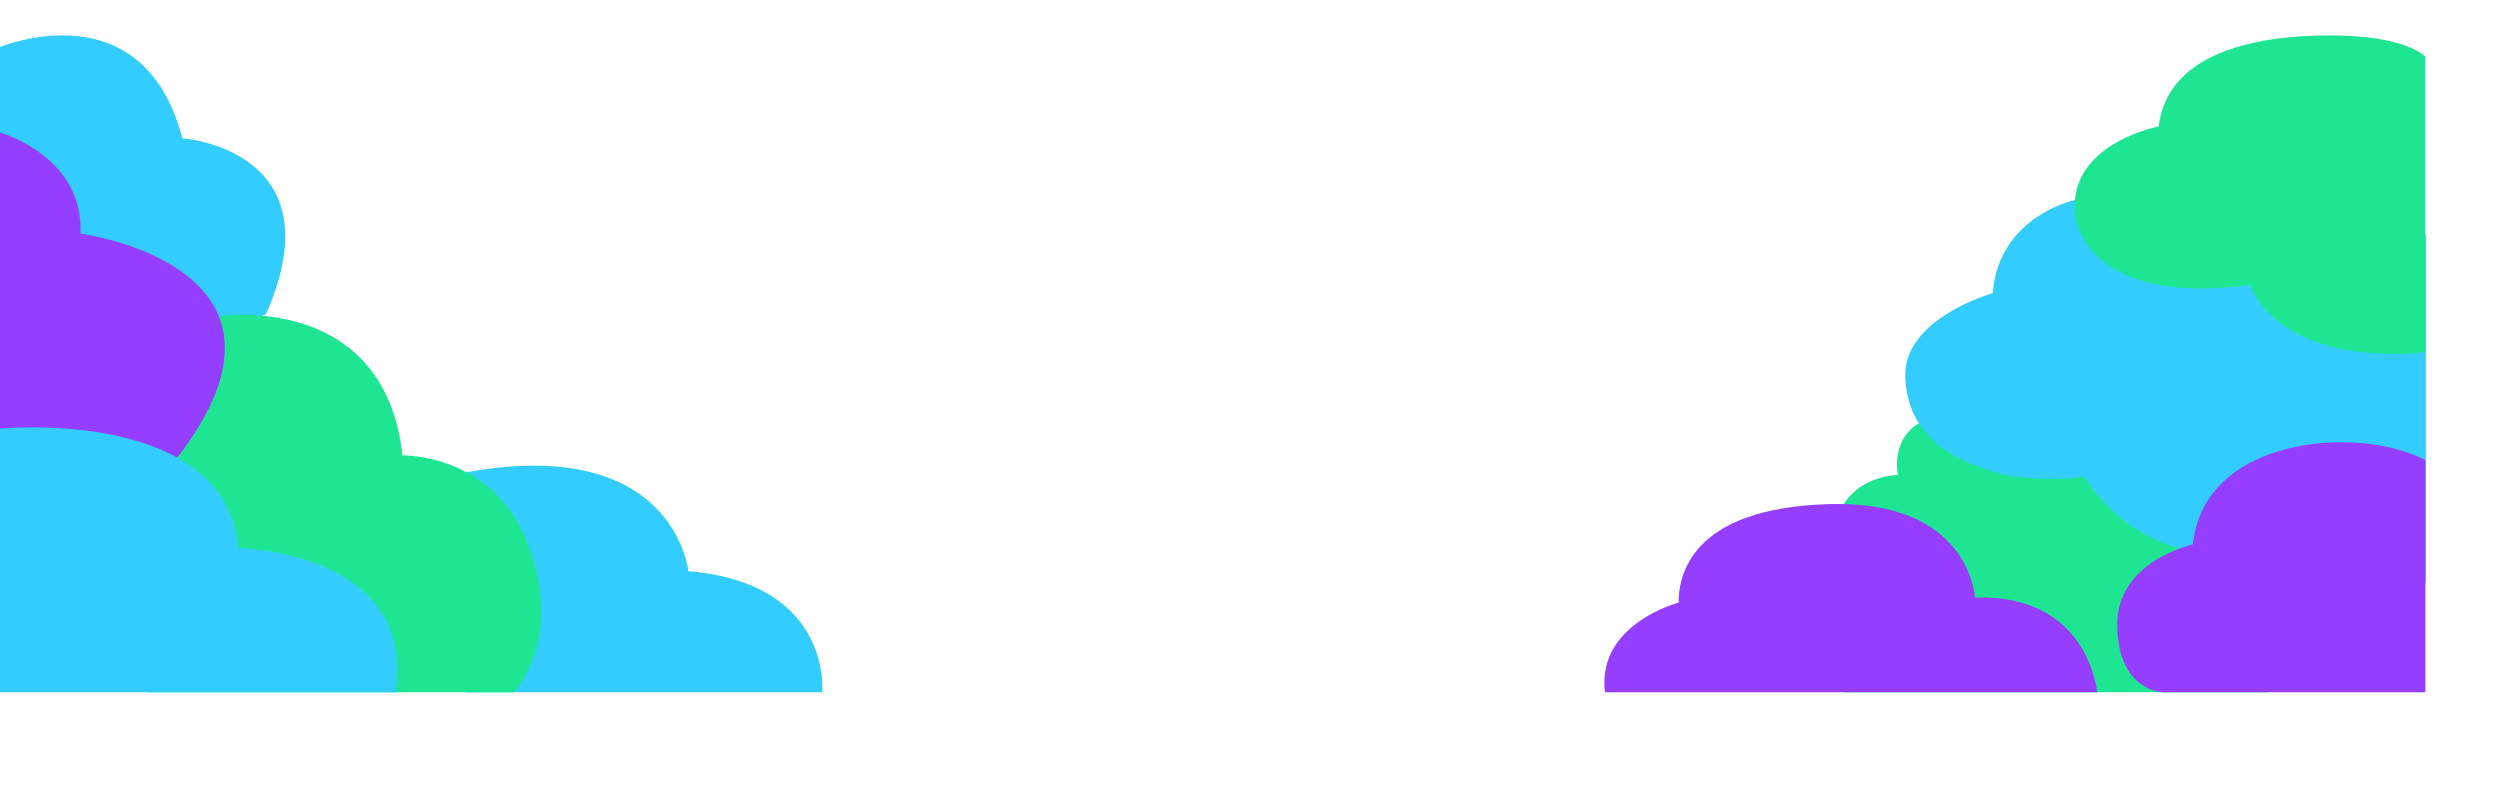
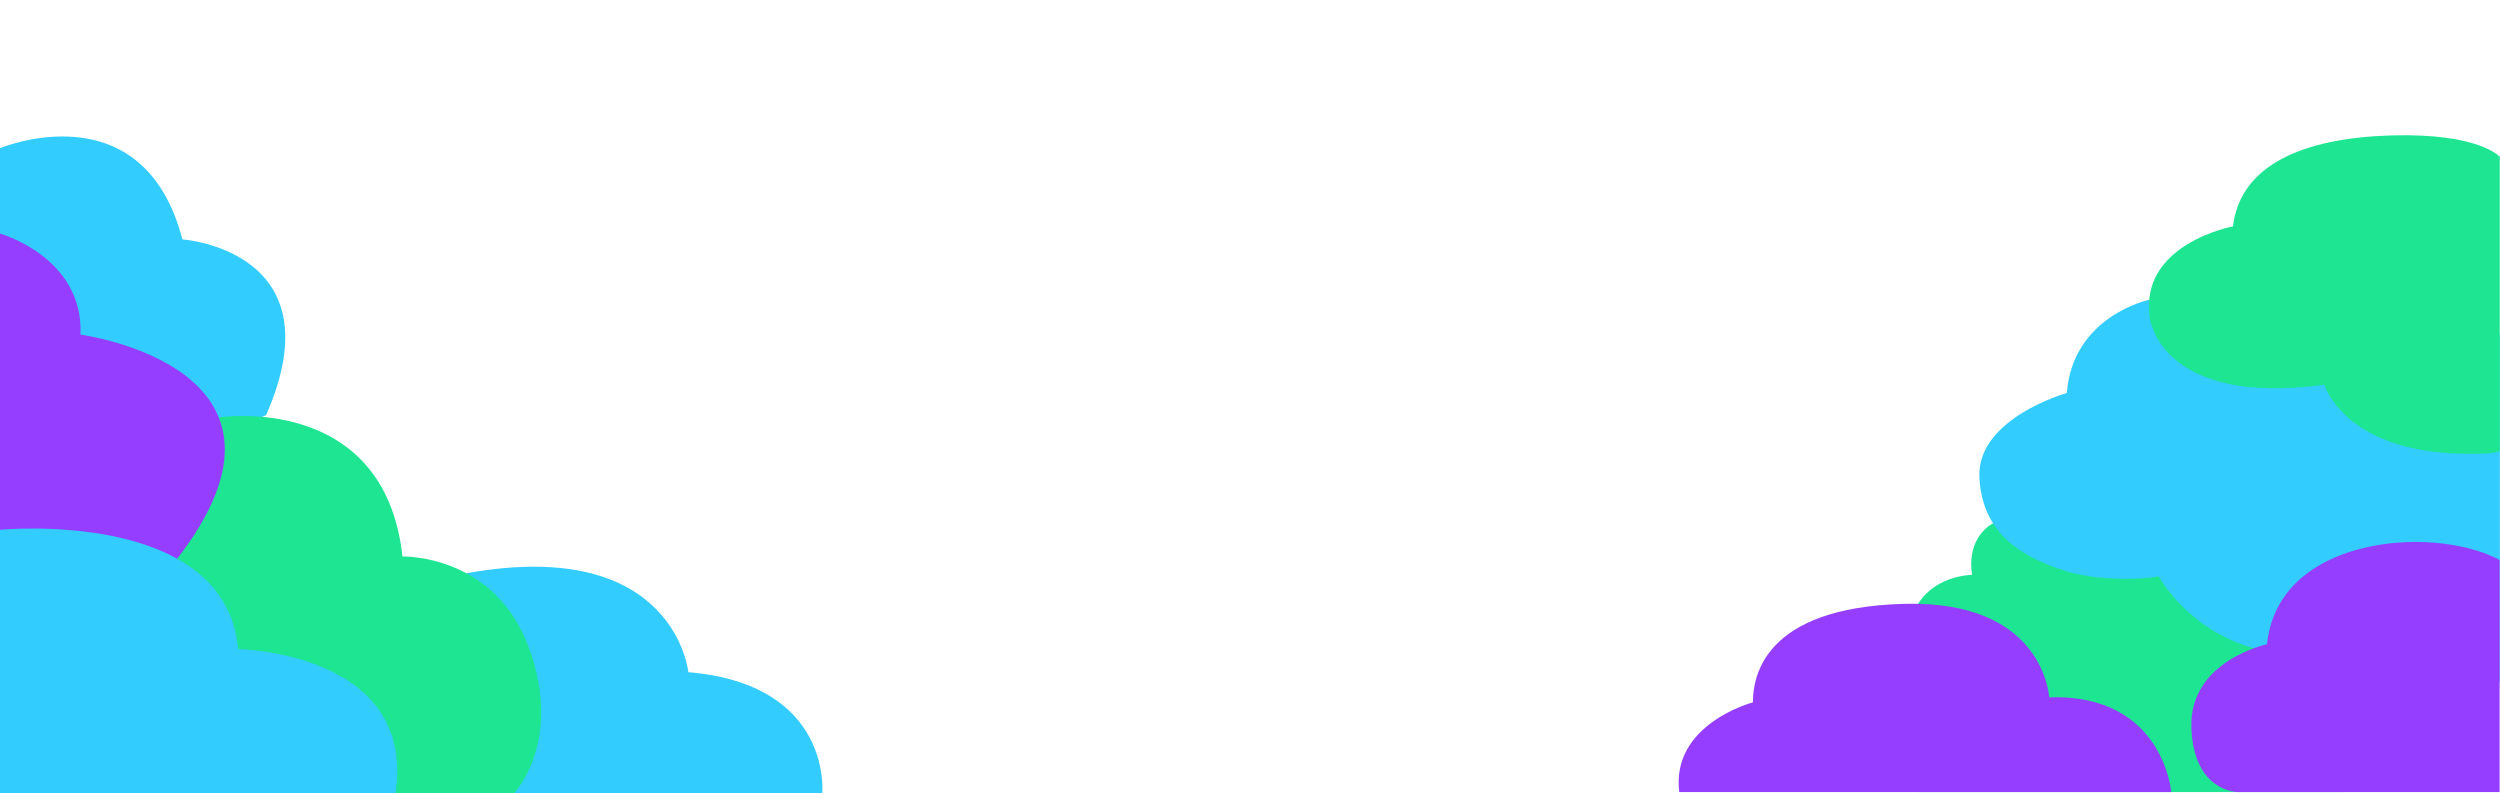
- <svg xmlns="http://www.w3.org/2000/svg" viewBox="0 0 1979 627">
+ <svg xmlns="http://www.w3.org/2000/svg" id="Calque_1" data-name="Calque 1" version="1.1" viewBox="0 0 1979 627">
  <defs>
    <style>
      .cls-1 {
        fill: #1ee592;
      }

      .cls-1, .cls-2, .cls-3 {
        stroke-width: 0px;
      }

      .cls-2 {
        fill: #963eff;
      }

      .cls-3 {
        fill: #3cf;
      }
    </style>
  </defs>
  <g id="cloud_left" data-name="cloud left">
-     <path class="cls-3" d="M650.86,548s8.47-86.19-105.97-95.89c0,0-10.6-108.1-175.66-78.29v174.18h281.63Z" />
-     <path class="cls-3" d="M0,37.25S113.14-10.11,144.35,109.49c0,0,123.54,8.62,66.32,138.99l-97.77,46.87L0,301.33V37.25Z" />
-     <path class="cls-1" d="M173.18,250.4s131.13-20.24,145.43,110.13c0,0,72.83-2.15,100.13,72.19,27.31,74.34-11.7,115.28-11.7,115.28H116.26v-244.82l56.92-52.78Z" />
-     <path class="cls-2" d="M0,104.89s66.32,18.6,63.72,80.02c0,0,195.07,25.86,75.43,178.85L0,368.04V104.89Z" />
-     <path class="cls-3" d="M0,339.32s178.16-17.58,188.57,94.47c0,0,141.13,2.15,124.54,114.21H0v-208.68Z" />
+     <path class="cls-3" d="M650.9,628s8.5-86.2-106-95.9c0,0-10.6-108.1-175.7-78.3v174.2h281.6Z" />
+     <path class="cls-3" d="M0,117.3s113.1-47.4,144.4,72.2c0,0,123.5,8.6,66.3,139l-97.8,46.9L0,381.4V117.3Z" />
+     <path class="cls-1" d="M173.2,330.4s131.1-20.2,145.4,110.1c0,0,72.8-2.1,100.1,72.2,27.3,74.3-11.7,115.3-11.7,115.3H116.3v-244.8l56.9-52.8Z" />
+     <path class="cls-2" d="M0,184.9s66.3,18.6,63.7,80c0,0,195.1,25.9,75.4,178.9L0,448.1V184.9Z" />
+     <path class="cls-3" d="M0,419.4s178.2-17.6,188.6,94.5c0,0,141.1,2.1,124.5,114.2H0v-208.7Z" />
  </g>
  <g id="cloud_right" data-name="cloud right">
-     <path class="cls-1" d="M1519.06,335.2s-21.38,9.86-16.69,40.85c0,0-28.08-.17-42.78,22.91v149.04h336.2v-199.32l-175.98-35.11-100.76,21.63Z" />
-     <path class="cls-3" d="M1642.32,158.39s-60.18,12.72-64.87,73.7c0,0-71.55,19.99-69.21,66.98s37.84,63.99,67.01,73.48c29.17,9.49,67.88,6.49,74.92,4.49,0,0,22.29,41.99,75.07,56.98l8.21,26.99h186.83V186l-277.97-27.61Z" />
-     <path class="cls-1" d="M1919.95,44.97s-16.42-18.82-85.63-16.82c-69.21,2-119.64,22.99-125.51,71.98,0,0-75.07,14-65.69,72.98,0,0,8.57,69.9,138,52.44,0,0,15.51,52.08,107.15,54.52,37.54,1,31.67-3.78,31.67-3.78V44.97Z" />
-     <path class="cls-2" d="M1919.95,364.35s-23.46-14.29-66.86-14.29-110.26,17-117.3,80.98c0,0-60.99,13-59.82,64.98,1.17,51.99,36.65,51.99,36.65,51.99h207.32v-183.65Z" />
-     <path class="cls-2" d="M1660.09,548s-6.41-77.98-96.73-74.98c0,0-3.52-76.98-114.95-73.98s-119.64,57.98-119.64,77.98c0,0-64.97,17-58.29,70.98h389.61Z" />
+     <path class="cls-1" d="M1577.8,414.2s-21.4,9.9-16.7,40.9c0,0-28.1-.2-42.8,22.9v149h336.2v-199.3l-176-35.1-100.8,21.6h0Z" />
+     <path class="cls-3" d="M1701,237.4s-60.2,12.7-64.9,73.7c0,0-71.6,20-69.2,67,2.3,47,37.8,64,67,73.5,29.2,9.5,67.9,6.5,74.9,4.5,0,0,22.3,42,75.1,57l8.2,27h186.8v-275l-278-27.6h0Z" />
+     <path class="cls-1" d="M1978.7,124s-16.4-18.8-85.6-16.8-119.6,23-125.5,72c0,0-75.1,14-65.7,73,0,0,8.6,69.9,138,52.4,0,0,15.5,52.1,107.2,54.5,37.5,1,31.7-3.8,31.7-3.8V124h0Z" />
+     <path class="cls-2" d="M1978.7,443.3s-23.5-14.3-66.9-14.3-110.3,17-117.3,81c0,0-61,13-59.8,65,1.2,52,36.7,52,36.7,52h207.3v-183.6h0Z" />
+     <path class="cls-2" d="M1718.8,627s-6.4-78-96.7-75c0,0-3.5-77-114.9-74s-119.6,58-119.6,78c0,0-65,17-58.3,71h389.6Z" />
  </g>
</svg>
